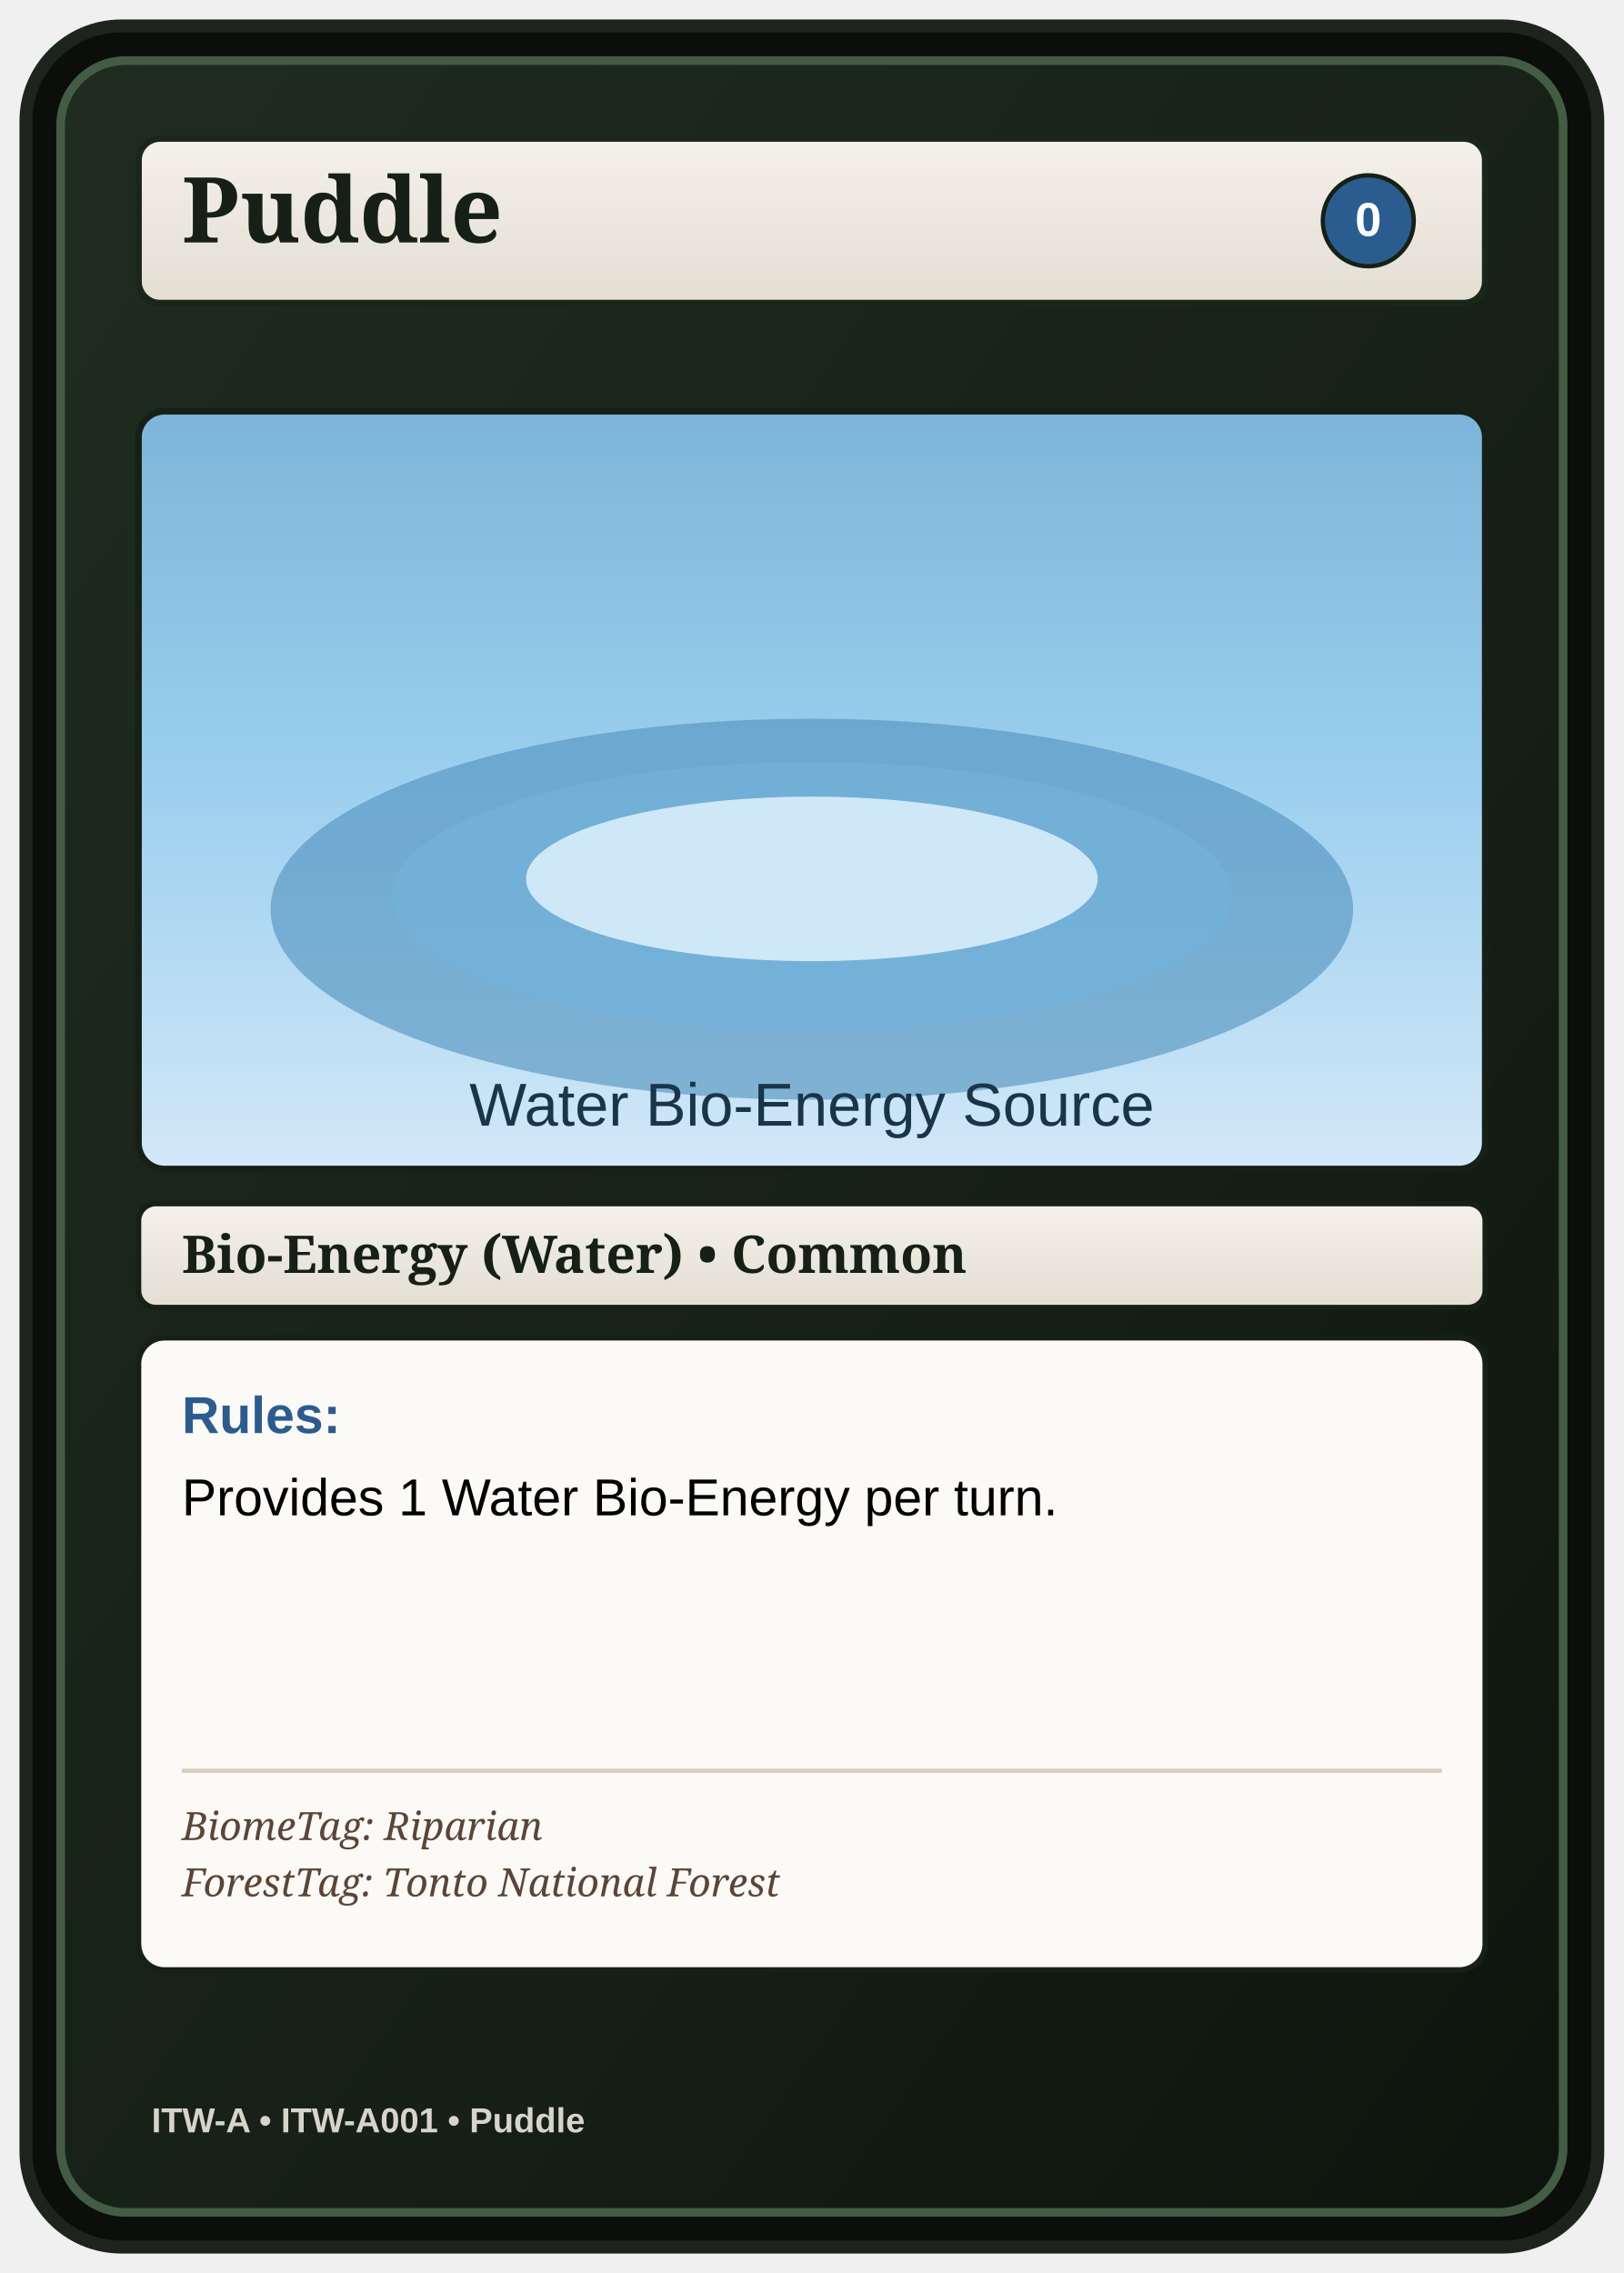
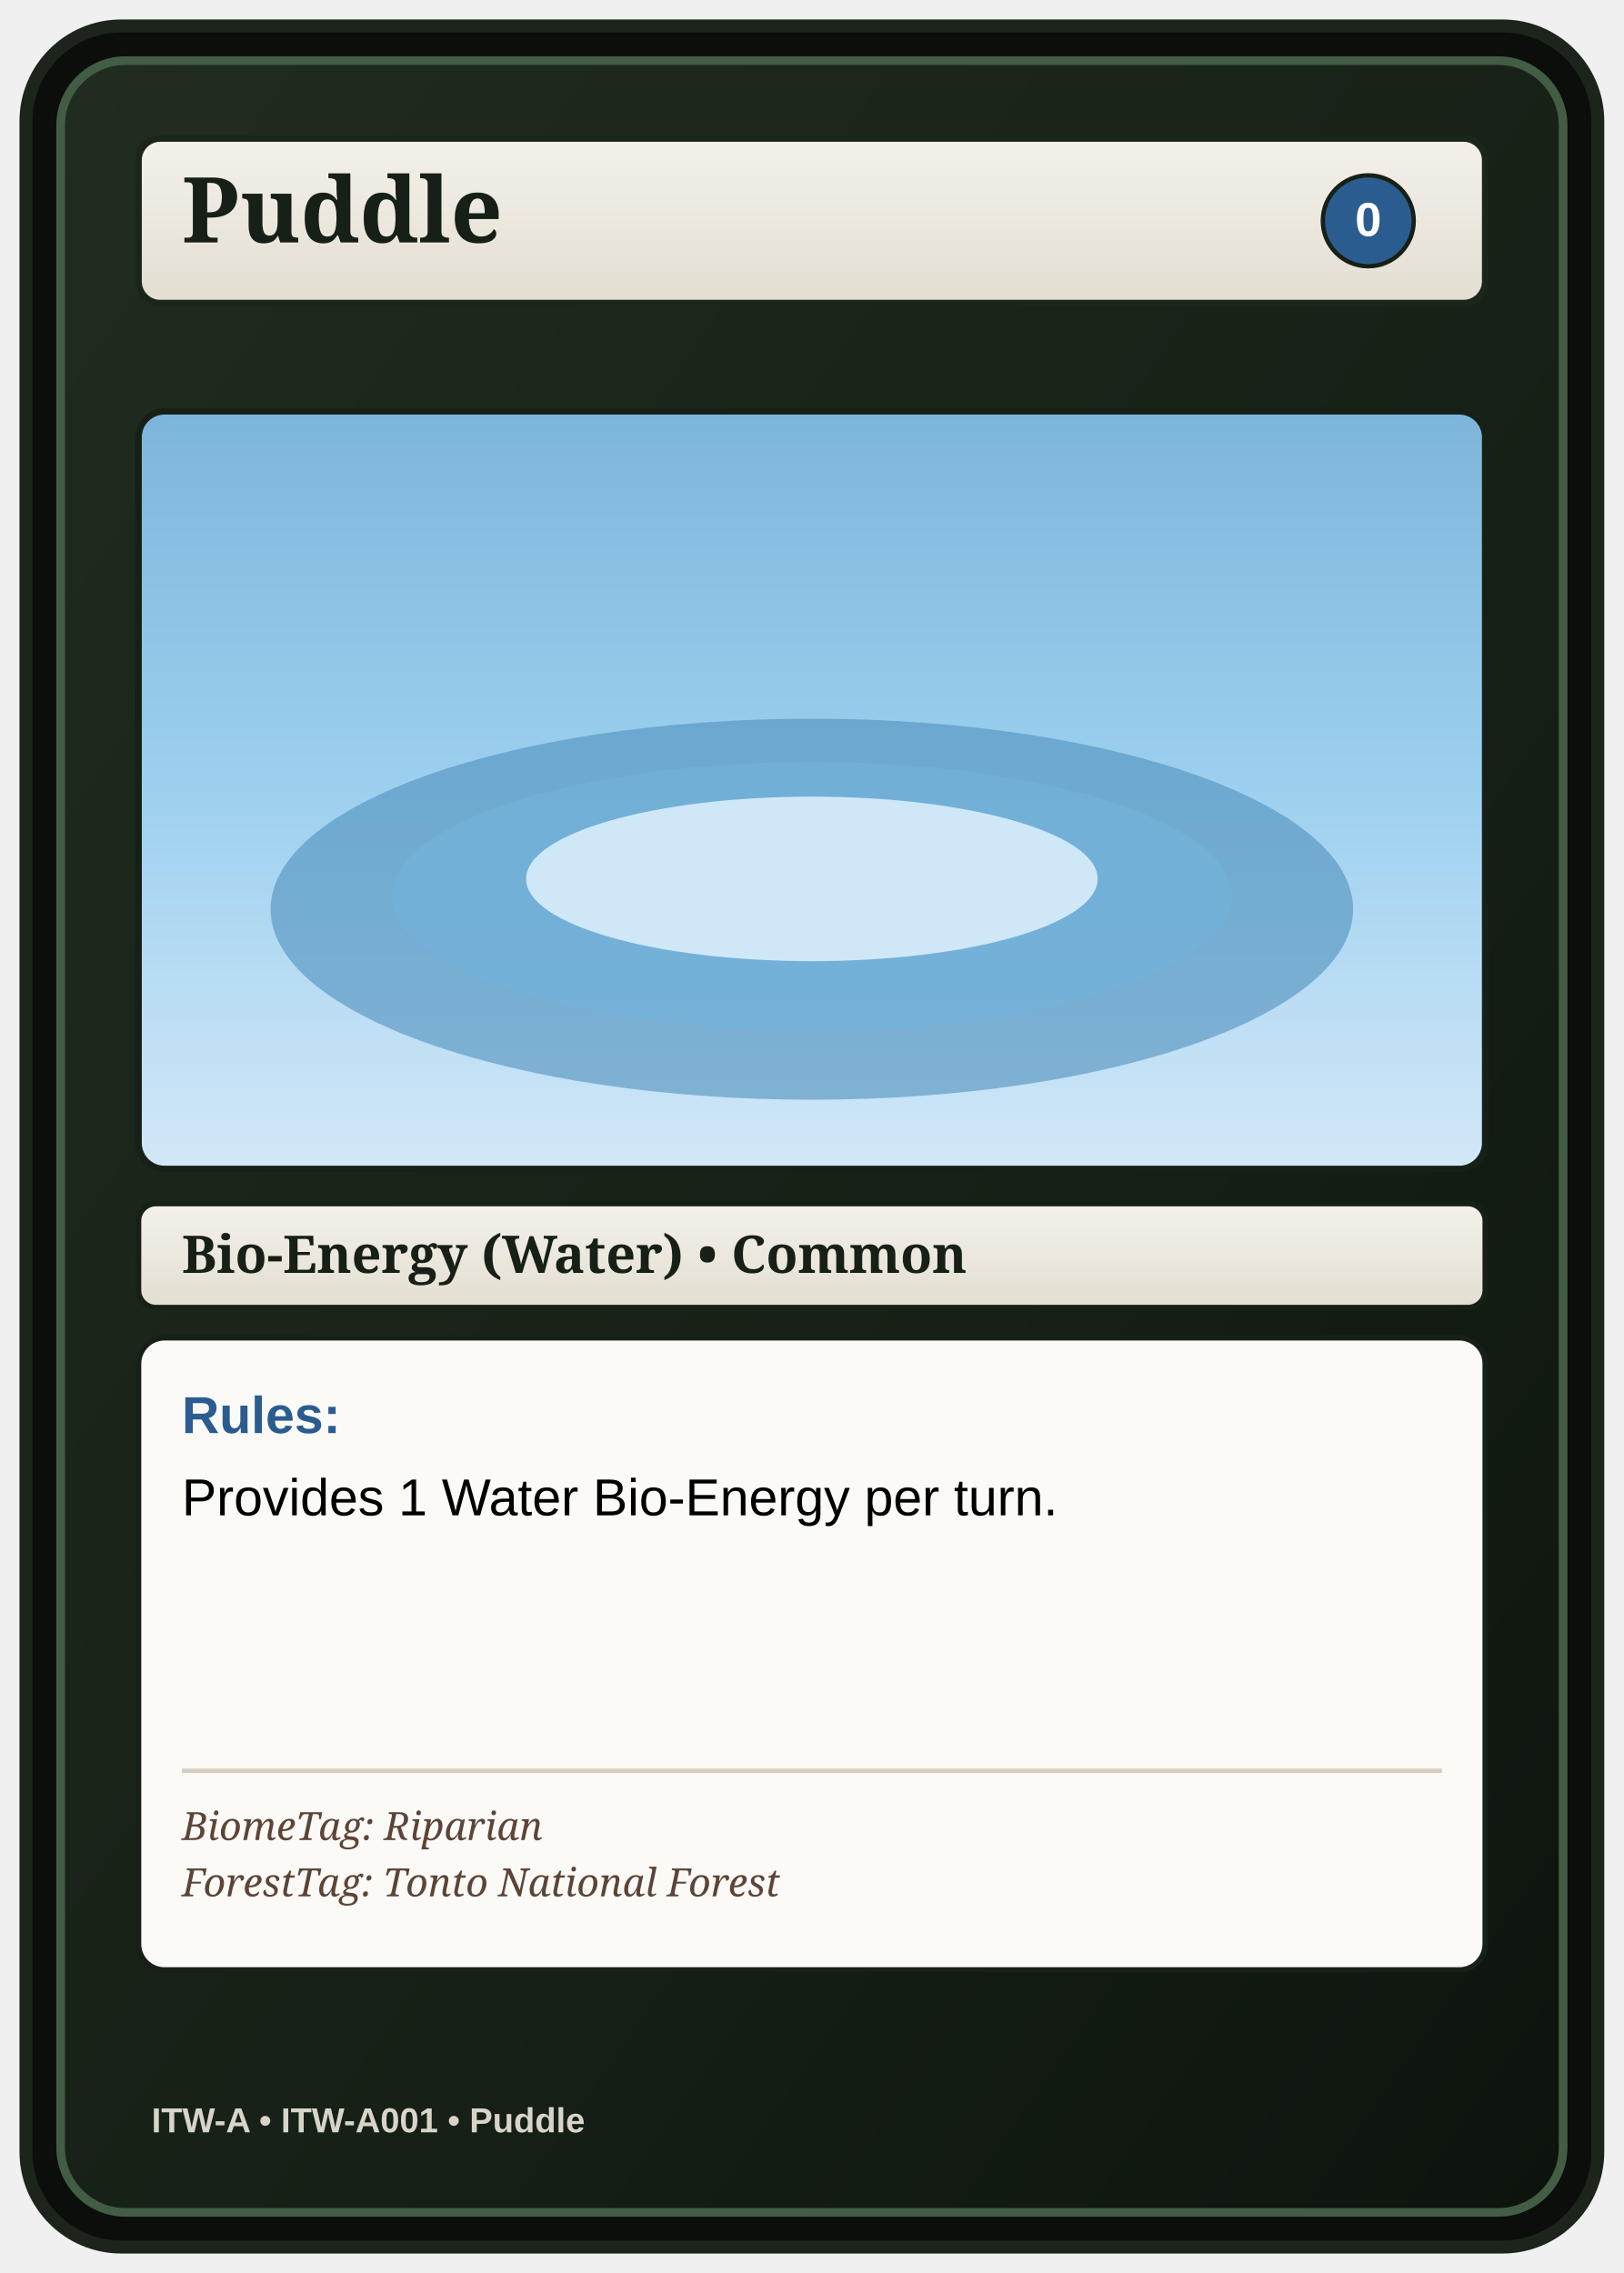
<svg xmlns="http://www.w3.org/2000/svg" width="2.5in" height="3.5in" viewBox="0 0 750 1050" version="1.1" role="img" aria-labelledby="title desc">
  <defs>
    <linearGradient id="usfsBg" x1="0%" y1="0%" x2="100%" y2="100%">
      <stop offset="0%" stop-color="#1f2c1f" />
      <stop offset="60%" stop-color="#162016" />
      <stop offset="100%" stop-color="#0d140d" />
    </linearGradient>
    <linearGradient id="usfsCream" x1="0%" y1="0%" x2="0%" y2="100%">
      <stop offset="0%" stop-color="#f4f1ea" />
      <stop offset="100%" stop-color="#e3ded2" />
    </linearGradient>
    <linearGradient id="waterArtBg" x1="0%" y1="0%" x2="0%" y2="100%">
      <stop offset="0%" stop-color="#7db5da" />
      <stop offset="50%" stop-color="#9dd0ef" />
      <stop offset="100%" stop-color="#d2e8f8" />
    </linearGradient>
    <clipPath id="imageClip">
      <rect x="64" y="190" width="622" height="350" rx="12" />
    </clipPath>
  </defs>
  <rect x="12" y="12" width="726" height="1026" rx="44" fill="#0b0e0b" stroke="#1c241c" stroke-width="6" />
  <rect x="28" y="28" width="694" height="994" rx="30" fill="url(#usfsBg)" stroke="#435d44" stroke-width="4" />
  <rect x="64" y="64" width="622" height="76" rx="10" fill="url(#usfsCream)" stroke="#1a261a" stroke-width="3" />
  <text x="84" y="112" font-family="Georgia, serif" font-size="42" font-weight="700" fill="#162016">Puddle</text>
  <circle cx="632" cy="102" r="21" fill="#2b5c8f" stroke="#162016" stroke-width="2" />
  <text x="632" y="109" font-family="Arial, sans-serif" font-size="22" font-weight="700" fill="#ffffff" text-anchor="middle">0</text>
  <g clip-path="url(#imageClip)">
    <rect x="64" y="190" width="622" height="350" fill="url(#waterArtBg)" />
    <ellipse cx="375" cy="420" rx="250" ry="88" fill="#4f8fbc" opacity="0.6" />
    <ellipse cx="375" cy="414" rx="194" ry="62" fill="#73b1da" opacity="0.75" />
    <ellipse cx="375" cy="406" rx="132" ry="38" fill="#cfe8f8" />
-     <text x="375" y="520" text-anchor="middle" font-family="Arial, sans-serif" font-size="28" fill="#193549">Water Bio-Energy Source</text>
  </g>
  <rect x="64" y="190" width="622" height="350" rx="12" fill="none" stroke="#162016" stroke-width="3" />
  <rect x="64" y="556" width="622" height="48" rx="8" fill="url(#usfsCream)" stroke="#162016" stroke-width="2.5" />
  <text x="84" y="588" font-family="Georgia, serif" font-size="24" font-weight="700" fill="#162016">Bio-Energy (Water) • Common</text>
  <rect x="64" y="618" width="622" height="292" rx="12" fill="#fbfaf7" stroke="#162016" stroke-width="2.5" />
  <text x="84" y="662" font-family="Arial, sans-serif" font-size="24" font-weight="700" fill="#2b5c8f">Rules:</text>
  <text x="84" y="700" font-family="Arial, sans-serif" font-size="24" fill="#000000">Provides 1 Water Bio-Energy per turn.</text>
  <line x1="84" y1="818" x2="666" y2="818" stroke="#d8cdbf" stroke-width="2" />
  <text x="84" y="850" font-family="Georgia, serif" font-size="18" fill="#5c4436" font-style="italic">BiomeTag: Riparian</text>
  <text x="84" y="876" font-family="Georgia, serif" font-size="18" fill="#5c4436" font-style="italic">ForestTag: Tonto National Forest</text>
  <text x="70" y="985" font-family="Arial, sans-serif" font-size="16" font-weight="700" fill="#d8d4c9">ITW-A • ITW-A001 • Puddle</text>
</svg>
